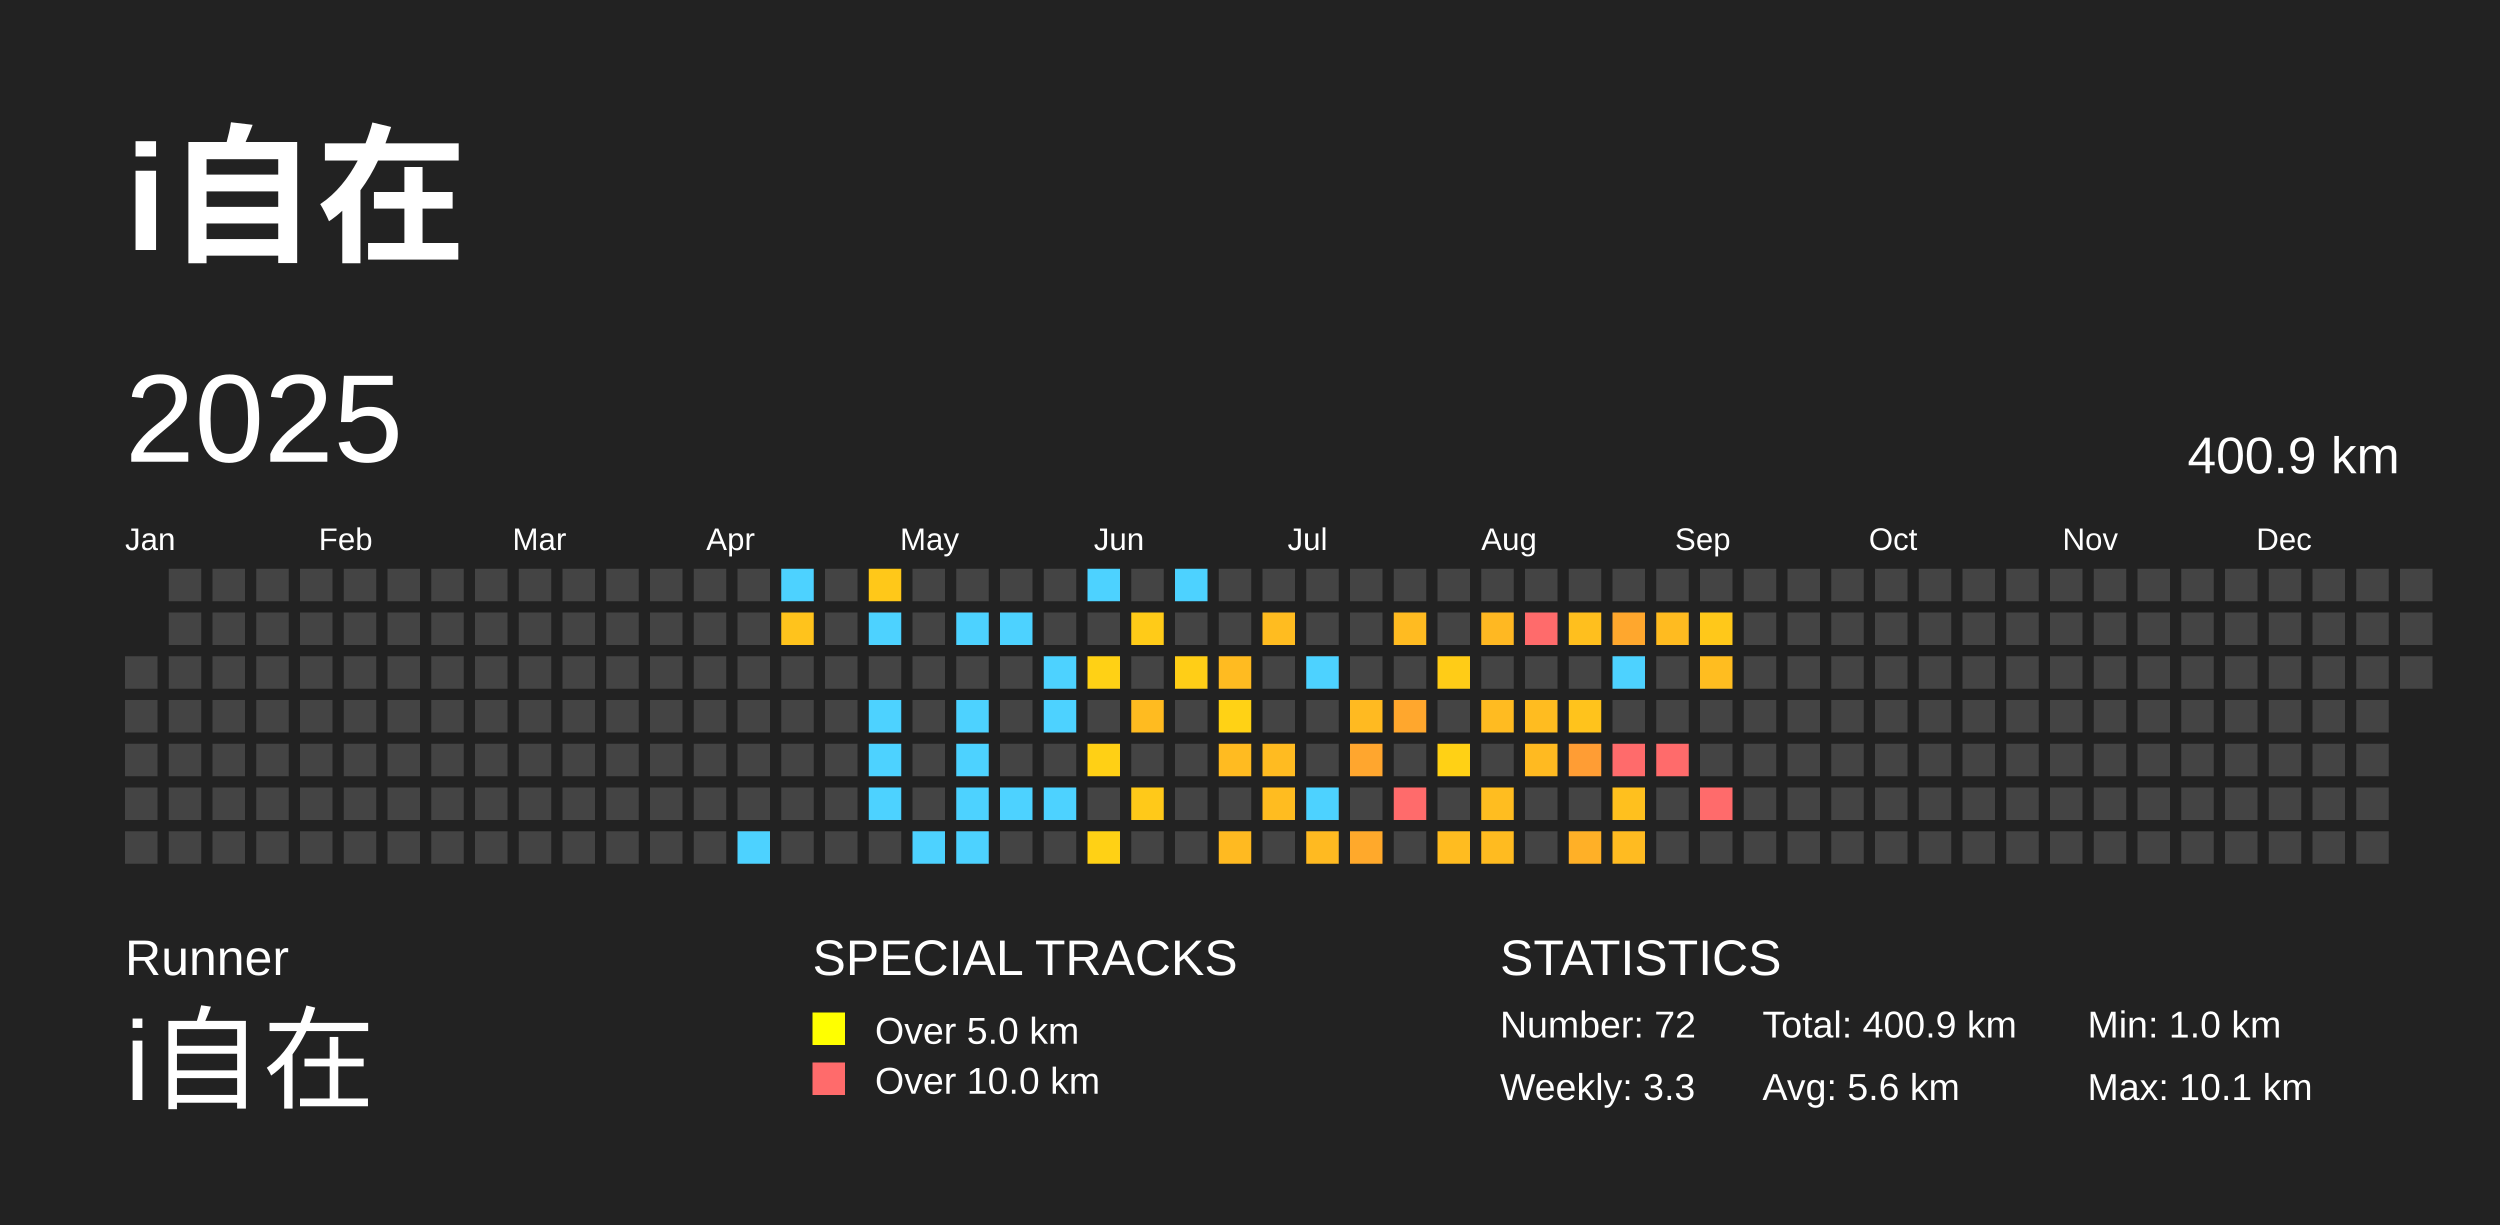
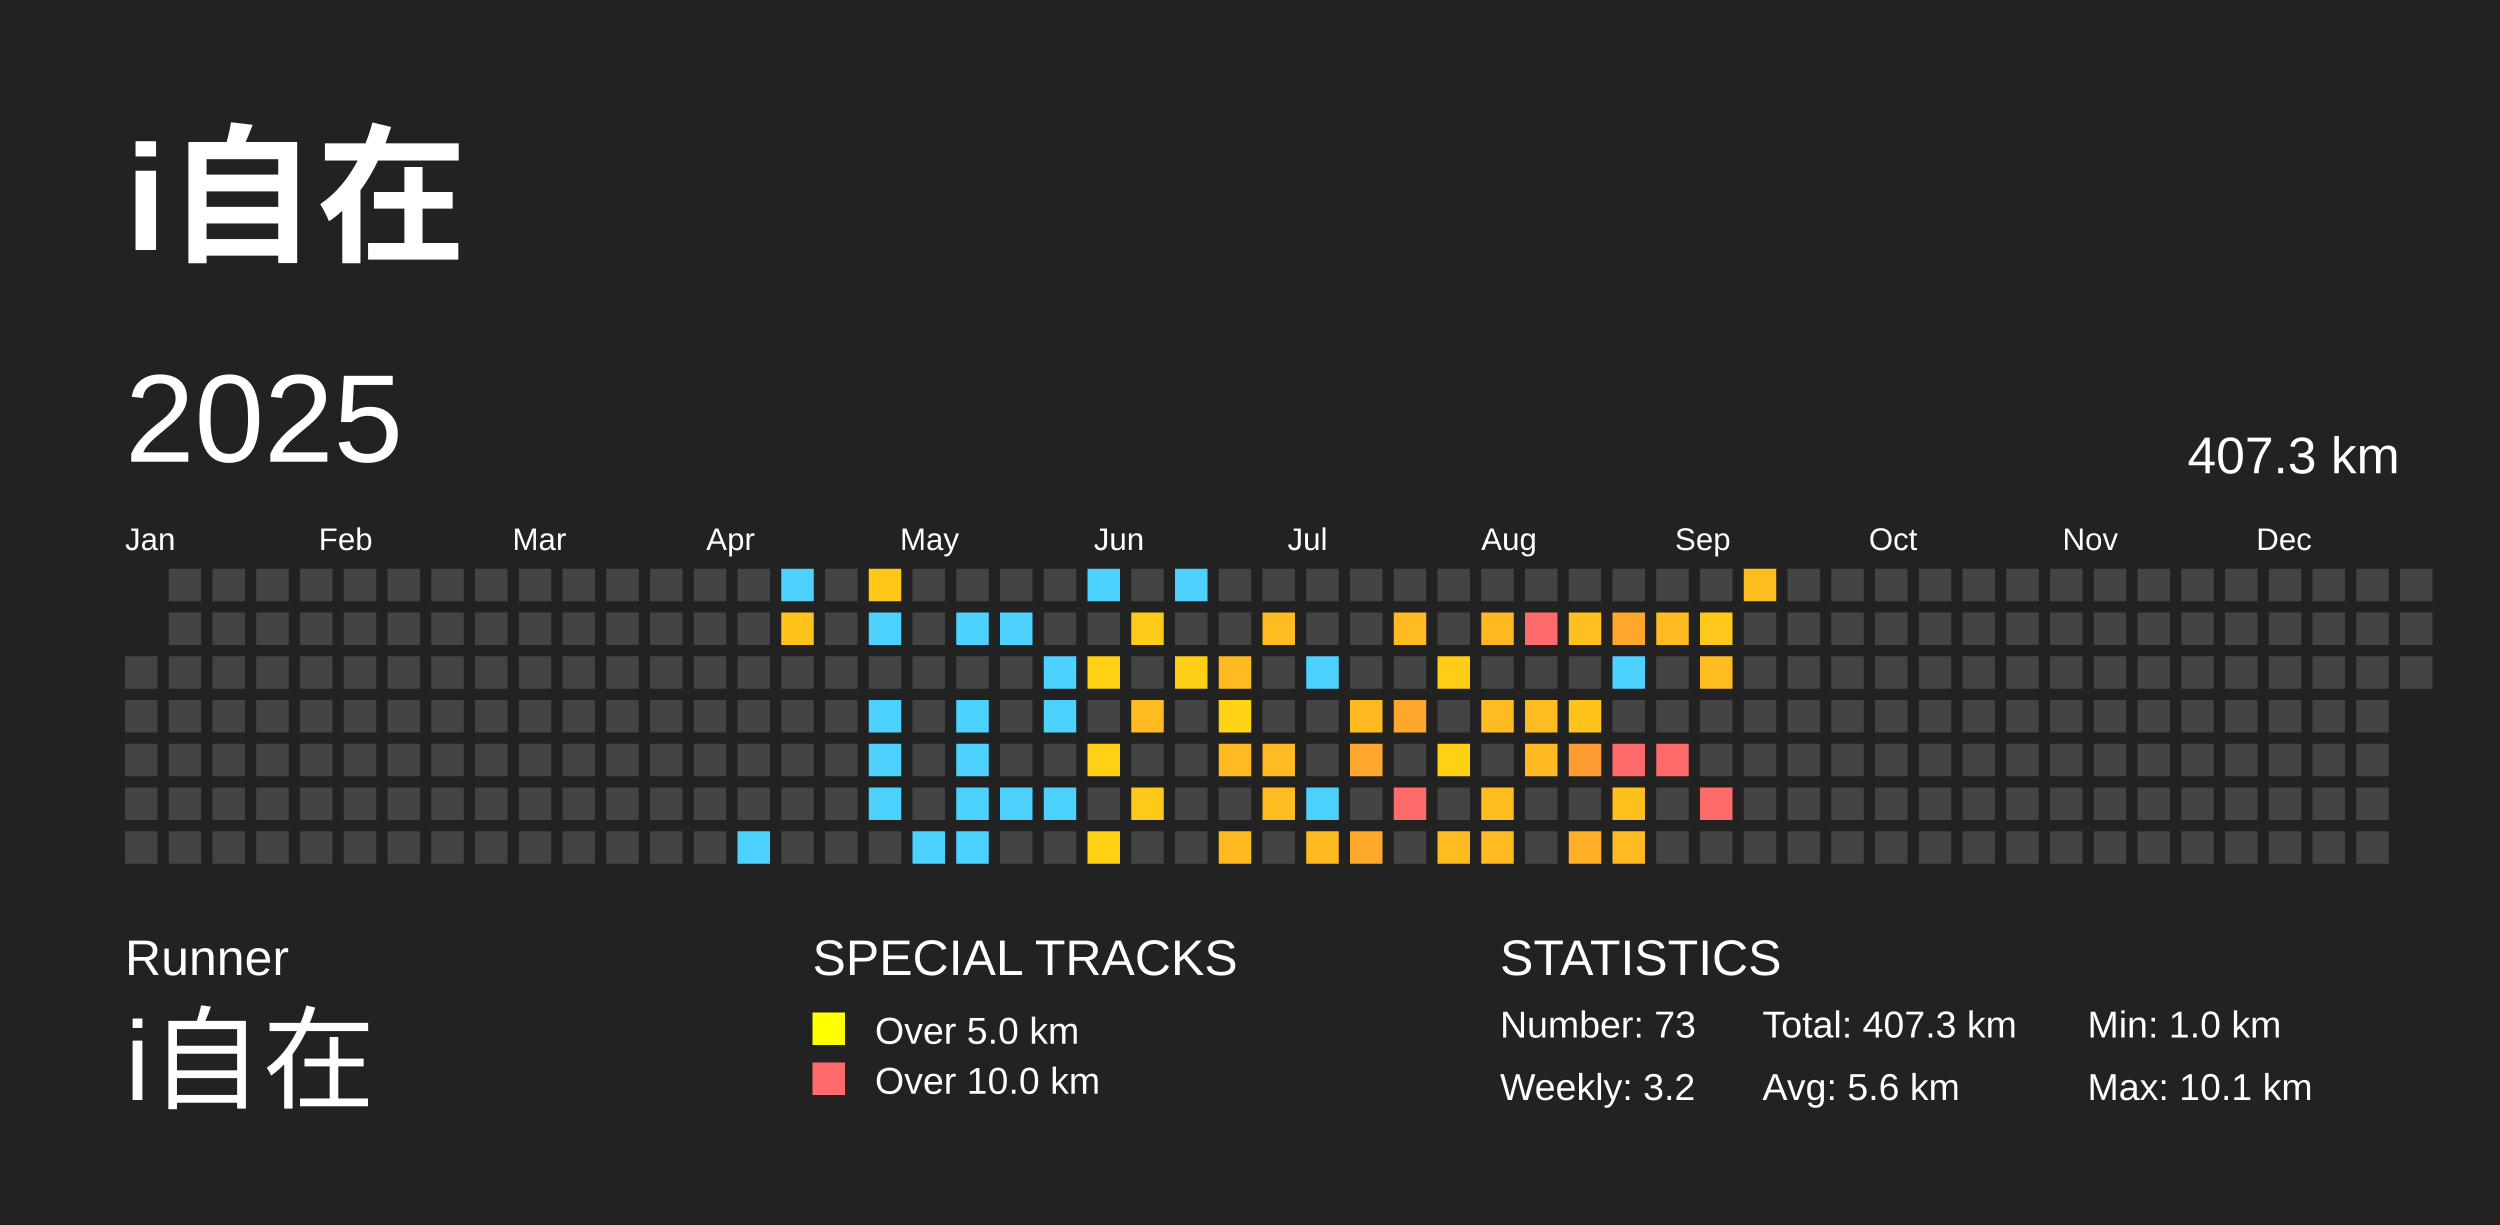
<svg xmlns="http://www.w3.org/2000/svg" baseProfile="full" height="98mm" version="1.1" viewBox="0,0,200,98" width="200mm">
  <defs />
  <rect fill="#222222" height="98" width="200" x="0" y="0" />
  <text fill="#FFFFFF" style="font-size:12px; font-family:Arial; font-weight:bold;" x="10" y="20">i自在</text>
  <text fill="#FFFFFF" style="font-size:4px; font-family:Arial" x="10" y="78">Runner</text>
  <text fill="#FFFFFF" style="font-size:9px; font-family:Arial" x="10" y="88">i自在</text>
  <text fill="#FFFFFF" style="font-size:4px; font-family:Arial" x="65" y="78">SPECIAL TRACKS</text>
  <rect fill="#FFFF00" height="2.6" width="2.6" x="65" y="81" />
  <text fill="#FFFFFF" style="font-size:3px; font-family:Arial" x="70" y="83.5">Over 5.0 km</text>
  <rect fill="#FF6B6B" height="2.6" width="2.6" x="65" y="85" />
  <text fill="#FFFFFF" style="font-size:3px; font-family:Arial" x="70" y="87.5">Over 10.0 km</text>
  <text fill="#FFFFFF" style="font-size:4px; font-family:Arial" x="120" y="78">STATISTICS</text>
-   <text fill="#FFFFFF" style="font-size:3px; font-family:Arial" x="120" y="83">Number: 72</text>
-   <text fill="#FFFFFF" style="font-size:3px; font-family:Arial" x="120" y="88">Weekly: 3.3</text>
-   <text fill="#FFFFFF" style="font-size:3px; font-family:Arial" x="141" y="83">Total: 400.9 km</text>
+   <text fill="#FFFFFF" style="font-size:3px; font-family:Arial" x="120" y="83">Number: 73</text>
+   <text fill="#FFFFFF" style="font-size:3px; font-family:Arial" x="120" y="88">Weekly: 3.2</text>
+   <text fill="#FFFFFF" style="font-size:3px; font-family:Arial" x="141" y="83">Total: 407.3 km</text>
  <text fill="#FFFFFF" style="font-size:3px; font-family:Arial" x="141" y="88">Avg: 5.6 km</text>
  <text fill="#FFFFFF" style="font-size:3px; font-family:Arial" x="167" y="83">Min: 1.0 km</text>
  <text fill="#FFFFFF" style="font-size:3px; font-family:Arial" x="167" y="88">Max: 10.1 km</text>
  <text dominant-baseline="hanging" fill="#FFFFFF" style="font-size:10.0px; font-family:Arial;" x="10" y="30">2025</text>
-   <text dominant-baseline="hanging" fill="#FFFFFF" style="font-size:4.125px; font-family:Arial;" x="175" y="35">400.9 km</text>
+   <text dominant-baseline="hanging" fill="#FFFFFF" style="font-size:4.125px; font-family:Arial;" x="175" y="35">407.3 km</text>
  <text fill="#FFFFFF" style="font-size:2.5px; font-family:Arial" x="10.0" y="44">Jan</text>
  <text fill="#FFFFFF" style="font-size:2.5px; font-family:Arial" x="25.5" y="44">Feb</text>
  <text fill="#FFFFFF" style="font-size:2.5px; font-family:Arial" x="41.0" y="44">Mar</text>
  <text fill="#FFFFFF" style="font-size:2.5px; font-family:Arial" x="56.5" y="44">Apr</text>
  <text fill="#FFFFFF" style="font-size:2.5px; font-family:Arial" x="72.0" y="44">May</text>
  <text fill="#FFFFFF" style="font-size:2.5px; font-family:Arial" x="87.5" y="44">Jun</text>
  <text fill="#FFFFFF" style="font-size:2.5px; font-family:Arial" x="103.0" y="44">Jul</text>
  <text fill="#FFFFFF" style="font-size:2.5px; font-family:Arial" x="118.5" y="44">Aug</text>
  <text fill="#FFFFFF" style="font-size:2.5px; font-family:Arial" x="134.0" y="44">Sep</text>
  <text fill="#FFFFFF" style="font-size:2.5px; font-family:Arial" x="149.5" y="44">Oct</text>
  <text fill="#FFFFFF" style="font-size:2.5px; font-family:Arial" x="165.0" y="44">Nov</text>
  <text fill="#FFFFFF" style="font-size:2.5px; font-family:Arial" x="180.5" y="44">Dec</text>
  <rect fill="#444444" height="2.6" width="2.6" x="10.0" y="52.5" />
  <rect fill="#444444" height="2.6" width="2.6" x="10.0" y="56.0" />
  <rect fill="#444444" height="2.6" width="2.6" x="10.0" y="59.5" />
  <rect fill="#444444" height="2.6" width="2.6" x="10.0" y="63.0" />
  <rect fill="#444444" height="2.6" width="2.6" x="10.0" y="66.5" />
  <rect fill="#444444" height="2.6" width="2.6" x="13.5" y="45.5" />
  <rect fill="#444444" height="2.6" width="2.6" x="13.5" y="49.0" />
  <rect fill="#444444" height="2.6" width="2.6" x="13.5" y="52.5" />
  <rect fill="#444444" height="2.6" width="2.6" x="13.5" y="56.0" />
  <rect fill="#444444" height="2.6" width="2.6" x="13.5" y="59.5" />
  <rect fill="#444444" height="2.6" width="2.6" x="13.5" y="63.0" />
  <rect fill="#444444" height="2.6" width="2.6" x="13.5" y="66.5" />
  <rect fill="#444444" height="2.6" width="2.6" x="17.0" y="45.5" />
  <rect fill="#444444" height="2.6" width="2.6" x="17.0" y="49.0" />
  <rect fill="#444444" height="2.6" width="2.6" x="17.0" y="52.5" />
  <rect fill="#444444" height="2.6" width="2.6" x="17.0" y="56.0" />
  <rect fill="#444444" height="2.6" width="2.6" x="17.0" y="59.5" />
  <rect fill="#444444" height="2.6" width="2.6" x="17.0" y="63.0" />
  <rect fill="#444444" height="2.6" width="2.6" x="17.0" y="66.5" />
  <rect fill="#444444" height="2.6" width="2.6" x="20.5" y="45.5" />
  <rect fill="#444444" height="2.6" width="2.6" x="20.5" y="49.0" />
  <rect fill="#444444" height="2.6" width="2.6" x="20.5" y="52.5" />
  <rect fill="#444444" height="2.6" width="2.6" x="20.5" y="56.0" />
  <rect fill="#444444" height="2.6" width="2.6" x="20.5" y="59.5" />
  <rect fill="#444444" height="2.6" width="2.6" x="20.5" y="63.0" />
  <rect fill="#444444" height="2.6" width="2.6" x="20.5" y="66.5" />
  <rect fill="#444444" height="2.6" width="2.6" x="24.0" y="45.5" />
  <rect fill="#444444" height="2.6" width="2.6" x="24.0" y="49.0" />
  <rect fill="#444444" height="2.6" width="2.6" x="24.0" y="52.5" />
  <rect fill="#444444" height="2.6" width="2.6" x="24.0" y="56.0" />
  <rect fill="#444444" height="2.6" width="2.6" x="24.0" y="59.5" />
  <rect fill="#444444" height="2.6" width="2.6" x="24.0" y="63.0" />
  <rect fill="#444444" height="2.6" width="2.6" x="24.0" y="66.5" />
  <rect fill="#444444" height="2.6" width="2.6" x="27.5" y="45.5" />
  <rect fill="#444444" height="2.6" width="2.6" x="27.5" y="49.0" />
  <rect fill="#444444" height="2.6" width="2.6" x="27.5" y="52.5" />
  <rect fill="#444444" height="2.6" width="2.6" x="27.5" y="56.0" />
  <rect fill="#444444" height="2.6" width="2.6" x="27.5" y="59.5" />
  <rect fill="#444444" height="2.6" width="2.6" x="27.5" y="63.0" />
  <rect fill="#444444" height="2.6" width="2.6" x="27.5" y="66.5" />
  <rect fill="#444444" height="2.6" width="2.6" x="31.0" y="45.5" />
  <rect fill="#444444" height="2.6" width="2.6" x="31.0" y="49.0" />
  <rect fill="#444444" height="2.6" width="2.6" x="31.0" y="52.5" />
  <rect fill="#444444" height="2.6" width="2.6" x="31.0" y="56.0" />
  <rect fill="#444444" height="2.6" width="2.6" x="31.0" y="59.5" />
  <rect fill="#444444" height="2.6" width="2.6" x="31.0" y="63.0" />
  <rect fill="#444444" height="2.6" width="2.6" x="31.0" y="66.5" />
  <rect fill="#444444" height="2.6" width="2.6" x="34.5" y="45.5" />
  <rect fill="#444444" height="2.6" width="2.6" x="34.5" y="49.0" />
  <rect fill="#444444" height="2.6" width="2.6" x="34.5" y="52.5" />
  <rect fill="#444444" height="2.6" width="2.6" x="34.5" y="56.0" />
  <rect fill="#444444" height="2.6" width="2.6" x="34.5" y="59.5" />
  <rect fill="#444444" height="2.6" width="2.6" x="34.5" y="63.0" />
  <rect fill="#444444" height="2.6" width="2.6" x="34.5" y="66.5" />
  <rect fill="#444444" height="2.6" width="2.6" x="38.0" y="45.5" />
  <rect fill="#444444" height="2.6" width="2.6" x="38.0" y="49.0" />
  <rect fill="#444444" height="2.6" width="2.6" x="38.0" y="52.5" />
  <rect fill="#444444" height="2.6" width="2.6" x="38.0" y="56.0" />
  <rect fill="#444444" height="2.6" width="2.6" x="38.0" y="59.5" />
  <rect fill="#444444" height="2.6" width="2.6" x="38.0" y="63.0" />
  <rect fill="#444444" height="2.6" width="2.6" x="38.0" y="66.5" />
  <rect fill="#444444" height="2.6" width="2.6" x="41.5" y="45.5" />
  <rect fill="#444444" height="2.6" width="2.6" x="41.5" y="49.0" />
  <rect fill="#444444" height="2.6" width="2.6" x="41.5" y="52.5" />
  <rect fill="#444444" height="2.6" width="2.6" x="41.5" y="56.0" />
  <rect fill="#444444" height="2.6" width="2.6" x="41.5" y="59.5" />
  <rect fill="#444444" height="2.6" width="2.6" x="41.5" y="63.0" />
  <rect fill="#444444" height="2.6" width="2.6" x="41.5" y="66.5" />
  <rect fill="#444444" height="2.6" width="2.6" x="45.0" y="45.5" />
  <rect fill="#444444" height="2.6" width="2.6" x="45.0" y="49.0" />
  <rect fill="#444444" height="2.6" width="2.6" x="45.0" y="52.5" />
  <rect fill="#444444" height="2.6" width="2.6" x="45.0" y="56.0" />
  <rect fill="#444444" height="2.6" width="2.6" x="45.0" y="59.5" />
  <rect fill="#444444" height="2.6" width="2.6" x="45.0" y="63.0" />
  <rect fill="#444444" height="2.6" width="2.6" x="45.0" y="66.5" />
  <rect fill="#444444" height="2.6" width="2.6" x="48.5" y="45.5" />
  <rect fill="#444444" height="2.6" width="2.6" x="48.5" y="49.0" />
  <rect fill="#444444" height="2.6" width="2.6" x="48.5" y="52.5" />
  <rect fill="#444444" height="2.6" width="2.6" x="48.5" y="56.0" />
  <rect fill="#444444" height="2.6" width="2.6" x="48.5" y="59.5" />
  <rect fill="#444444" height="2.6" width="2.6" x="48.5" y="63.0" />
  <rect fill="#444444" height="2.6" width="2.6" x="48.5" y="66.5" />
  <rect fill="#444444" height="2.6" width="2.6" x="52.0" y="45.5" />
  <rect fill="#444444" height="2.6" width="2.6" x="52.0" y="49.0" />
  <rect fill="#444444" height="2.6" width="2.6" x="52.0" y="52.5" />
  <rect fill="#444444" height="2.6" width="2.6" x="52.0" y="56.0" />
  <rect fill="#444444" height="2.6" width="2.6" x="52.0" y="59.5" />
  <rect fill="#444444" height="2.6" width="2.6" x="52.0" y="63.0" />
  <rect fill="#444444" height="2.6" width="2.6" x="52.0" y="66.5" />
  <rect fill="#444444" height="2.6" width="2.6" x="55.5" y="45.5" />
  <rect fill="#444444" height="2.6" width="2.6" x="55.5" y="49.0" />
  <rect fill="#444444" height="2.6" width="2.6" x="55.5" y="52.5" />
  <rect fill="#444444" height="2.6" width="2.6" x="55.5" y="56.0" />
  <rect fill="#444444" height="2.6" width="2.6" x="55.5" y="59.5" />
  <rect fill="#444444" height="2.6" width="2.6" x="55.5" y="63.0" />
  <rect fill="#444444" height="2.6" width="2.6" x="55.5" y="66.5" />
  <rect fill="#444444" height="2.6" width="2.6" x="59.0" y="45.5" />
  <rect fill="#444444" height="2.6" width="2.6" x="59.0" y="49.0" />
  <rect fill="#444444" height="2.6" width="2.6" x="59.0" y="52.5" />
  <rect fill="#444444" height="2.6" width="2.6" x="59.0" y="56.0" />
  <rect fill="#444444" height="2.6" width="2.6" x="59.0" y="59.5" />
  <rect fill="#444444" height="2.6" width="2.6" x="59.0" y="63.0" />
  <rect fill="#4dd2ff" height="2.6" width="2.6" x="59.0" y="66.5" />
  <rect fill="#4dd2ff" height="2.6" width="2.6" x="62.5" y="45.5" />
  <rect fill="#ffc31c" height="2.6" width="2.6" x="62.5" y="49.0" />
  <rect fill="#444444" height="2.6" width="2.6" x="62.5" y="52.5" />
  <rect fill="#444444" height="2.6" width="2.6" x="62.5" y="56.0" />
  <rect fill="#444444" height="2.6" width="2.6" x="62.5" y="59.5" />
  <rect fill="#444444" height="2.6" width="2.6" x="62.5" y="63.0" />
  <rect fill="#444444" height="2.6" width="2.6" x="62.5" y="66.5" />
  <rect fill="#444444" height="2.6" width="2.6" x="66.0" y="45.5" />
  <rect fill="#444444" height="2.6" width="2.6" x="66.0" y="49.0" />
  <rect fill="#444444" height="2.6" width="2.6" x="66.0" y="52.5" />
  <rect fill="#444444" height="2.6" width="2.6" x="66.0" y="56.0" />
  <rect fill="#444444" height="2.6" width="2.6" x="66.0" y="59.5" />
  <rect fill="#444444" height="2.6" width="2.6" x="66.0" y="63.0" />
  <rect fill="#444444" height="2.6" width="2.6" x="66.0" y="66.5" />
  <rect fill="#ffc819" height="2.6" width="2.6" x="69.5" y="45.5" />
  <rect fill="#4dd2ff" height="2.6" width="2.6" x="69.5" y="49.0" />
  <rect fill="#444444" height="2.6" width="2.6" x="69.5" y="52.5" />
  <rect fill="#4dd2ff" height="2.6" width="2.6" x="69.5" y="56.0" />
  <rect fill="#4dd2ff" height="2.6" width="2.6" x="69.5" y="59.5" />
  <rect fill="#4dd2ff" height="2.6" width="2.6" x="69.5" y="63.0" />
  <rect fill="#444444" height="2.6" width="2.6" x="69.5" y="66.5" />
  <rect fill="#444444" height="2.6" width="2.6" x="73.0" y="45.5" />
  <rect fill="#444444" height="2.6" width="2.6" x="73.0" y="49.0" />
  <rect fill="#444444" height="2.6" width="2.6" x="73.0" y="52.5" />
  <rect fill="#444444" height="2.6" width="2.6" x="73.0" y="56.0" />
  <rect fill="#444444" height="2.6" width="2.6" x="73.0" y="59.5" />
  <rect fill="#444444" height="2.6" width="2.6" x="73.0" y="63.0" />
  <rect fill="#4dd2ff" height="2.6" width="2.6" x="73.0" y="66.5" />
  <rect fill="#444444" height="2.6" width="2.6" x="76.5" y="45.5" />
  <rect fill="#4dd2ff" height="2.6" width="2.6" x="76.5" y="49.0" />
  <rect fill="#444444" height="2.6" width="2.6" x="76.5" y="52.5" />
  <rect fill="#4dd2ff" height="2.6" width="2.6" x="76.5" y="56.0" />
  <rect fill="#4dd2ff" height="2.6" width="2.6" x="76.5" y="59.5" />
  <rect fill="#4dd2ff" height="2.6" width="2.6" x="76.5" y="63.0" />
  <rect fill="#4dd2ff" height="2.6" width="2.6" x="76.5" y="66.5" />
  <rect fill="#444444" height="2.6" width="2.6" x="80.0" y="45.5" />
  <rect fill="#4dd2ff" height="2.6" width="2.6" x="80.0" y="49.0" />
  <rect fill="#444444" height="2.6" width="2.6" x="80.0" y="52.5" />
  <rect fill="#444444" height="2.6" width="2.6" x="80.0" y="56.0" />
  <rect fill="#444444" height="2.6" width="2.6" x="80.0" y="59.5" />
  <rect fill="#4dd2ff" height="2.6" width="2.6" x="80.0" y="63.0" />
  <rect fill="#444444" height="2.6" width="2.6" x="80.0" y="66.5" />
  <rect fill="#444444" height="2.6" width="2.6" x="83.5" y="45.5" />
  <rect fill="#444444" height="2.6" width="2.6" x="83.5" y="49.0" />
  <rect fill="#4dd2ff" height="2.6" width="2.6" x="83.5" y="52.5" />
  <rect fill="#4dd2ff" height="2.6" width="2.6" x="83.5" y="56.0" />
  <rect fill="#444444" height="2.6" width="2.6" x="83.5" y="59.5" />
  <rect fill="#4dd2ff" height="2.6" width="2.6" x="83.5" y="63.0" />
  <rect fill="#444444" height="2.6" width="2.6" x="83.5" y="66.5" />
  <rect fill="#4dd2ff" height="2.6" width="2.6" x="87.0" y="45.5" />
  <rect fill="#444444" height="2.6" width="2.6" x="87.0" y="49.0" />
  <rect fill="#ffd115" height="2.6" width="2.6" x="87.0" y="52.5" />
  <rect fill="#444444" height="2.6" width="2.6" x="87.0" y="56.0" />
  <rect fill="#ffd015" height="2.6" width="2.6" x="87.0" y="59.5" />
  <rect fill="#444444" height="2.6" width="2.6" x="87.0" y="63.0" />
  <rect fill="#ffd115" height="2.6" width="2.6" x="87.0" y="66.5" />
  <rect fill="#444444" height="2.6" width="2.6" x="90.5" y="45.5" />
  <rect fill="#ffcb18" height="2.6" width="2.6" x="90.5" y="49.0" />
  <rect fill="#444444" height="2.6" width="2.6" x="90.5" y="52.5" />
  <rect fill="#ffbb20" height="2.6" width="2.6" x="90.5" y="56.0" />
  <rect fill="#444444" height="2.6" width="2.6" x="90.5" y="59.5" />
  <rect fill="#ffc919" height="2.6" width="2.6" x="90.5" y="63.0" />
  <rect fill="#444444" height="2.6" width="2.6" x="90.5" y="66.5" />
  <rect fill="#4dd2ff" height="2.6" width="2.6" x="94.0" y="45.5" />
  <rect fill="#444444" height="2.6" width="2.6" x="94.0" y="49.0" />
  <rect fill="#ffce17" height="2.6" width="2.6" x="94.0" y="52.5" />
  <rect fill="#444444" height="2.6" width="2.6" x="94.0" y="56.0" />
  <rect fill="#444444" height="2.6" width="2.6" x="94.0" y="59.5" />
  <rect fill="#444444" height="2.6" width="2.6" x="94.0" y="63.0" />
  <rect fill="#444444" height="2.6" width="2.6" x="94.0" y="66.5" />
  <rect fill="#444444" height="2.6" width="2.6" x="97.5" y="45.5" />
  <rect fill="#444444" height="2.6" width="2.6" x="97.5" y="49.0" />
  <rect fill="#ffbb21" height="2.6" width="2.6" x="97.5" y="52.5" />
  <rect fill="#ffd215" height="2.6" width="2.6" x="97.5" y="56.0" />
  <rect fill="#ffbb21" height="2.6" width="2.6" x="97.5" y="59.5" />
  <rect fill="#444444" height="2.6" width="2.6" x="97.5" y="63.0" />
  <rect fill="#ffba21" height="2.6" width="2.6" x="97.5" y="66.5" />
  <rect fill="#444444" height="2.6" width="2.6" x="101.0" y="45.5" />
  <rect fill="#ffbc20" height="2.6" width="2.6" x="101.0" y="49.0" />
  <rect fill="#444444" height="2.6" width="2.6" x="101.0" y="52.5" />
  <rect fill="#444444" height="2.6" width="2.6" x="101.0" y="56.0" />
  <rect fill="#ffbb21" height="2.6" width="2.6" x="101.0" y="59.5" />
  <rect fill="#ffbc20" height="2.6" width="2.6" x="101.0" y="63.0" />
  <rect fill="#444444" height="2.6" width="2.6" x="101.0" y="66.5" />
  <rect fill="#444444" height="2.6" width="2.6" x="104.5" y="45.5" />
  <rect fill="#444444" height="2.6" width="2.6" x="104.5" y="49.0" />
  <rect fill="#4dd2ff" height="2.6" width="2.6" x="104.5" y="52.5" />
  <rect fill="#444444" height="2.6" width="2.6" x="104.5" y="56.0" />
  <rect fill="#444444" height="2.6" width="2.6" x="104.5" y="59.5" />
  <rect fill="#4dd2ff" height="2.6" width="2.6" x="104.5" y="63.0" />
  <rect fill="#ffba21" height="2.6" width="2.6" x="104.5" y="66.5" />
  <rect fill="#444444" height="2.6" width="2.6" x="108.0" y="45.5" />
  <rect fill="#444444" height="2.6" width="2.6" x="108.0" y="49.0" />
  <rect fill="#444444" height="2.6" width="2.6" x="108.0" y="52.5" />
  <rect fill="#ffba21" height="2.6" width="2.6" x="108.0" y="56.0" />
  <rect fill="#ffa62e" height="2.6" width="2.6" x="108.0" y="59.5" />
  <rect fill="#444444" height="2.6" width="2.6" x="108.0" y="63.0" />
  <rect fill="#ffa92b" height="2.6" width="2.6" x="108.0" y="66.5" />
  <rect fill="#444444" height="2.6" width="2.6" x="111.5" y="45.5" />
  <rect fill="#ffbb21" height="2.6" width="2.6" x="111.5" y="49.0" />
  <rect fill="#444444" height="2.6" width="2.6" x="111.5" y="52.5" />
  <rect fill="#ffa72d" height="2.6" width="2.6" x="111.5" y="56.0" />
  <rect fill="#444444" height="2.6" width="2.6" x="111.5" y="59.5" />
  <rect fill="#FF6B6B" height="2.6" width="2.6" x="111.5" y="63.0" />
  <rect fill="#444444" height="2.6" width="2.6" x="111.5" y="66.5" />
  <rect fill="#444444" height="2.6" width="2.6" x="115.0" y="45.5" />
  <rect fill="#444444" height="2.6" width="2.6" x="115.0" y="49.0" />
  <rect fill="#ffcc17" height="2.6" width="2.6" x="115.0" y="52.5" />
  <rect fill="#444444" height="2.6" width="2.6" x="115.0" y="56.0" />
  <rect fill="#ffd115" height="2.6" width="2.6" x="115.0" y="59.5" />
  <rect fill="#444444" height="2.6" width="2.6" x="115.0" y="63.0" />
  <rect fill="#ffbc20" height="2.6" width="2.6" x="115.0" y="66.5" />
  <rect fill="#444444" height="2.6" width="2.6" x="118.5" y="45.5" />
  <rect fill="#ffb822" height="2.6" width="2.6" x="118.5" y="49.0" />
  <rect fill="#444444" height="2.6" width="2.6" x="118.5" y="52.5" />
  <rect fill="#ffbb21" height="2.6" width="2.6" x="118.5" y="56.0" />
  <rect fill="#444444" height="2.6" width="2.6" x="118.5" y="59.5" />
  <rect fill="#ffbd20" height="2.6" width="2.6" x="118.5" y="63.0" />
  <rect fill="#ffbb20" height="2.6" width="2.6" x="118.5" y="66.5" />
  <rect fill="#444444" height="2.6" width="2.6" x="122.0" y="45.5" />
  <rect fill="#FF6B6B" height="2.6" width="2.6" x="122.0" y="49.0" />
  <rect fill="#444444" height="2.6" width="2.6" x="122.0" y="52.5" />
  <rect fill="#ffbc20" height="2.6" width="2.6" x="122.0" y="56.0" />
  <rect fill="#ffba21" height="2.6" width="2.6" x="122.0" y="59.5" />
  <rect fill="#444444" height="2.6" width="2.6" x="122.0" y="63.0" />
  <rect fill="#444444" height="2.6" width="2.6" x="122.0" y="66.5" />
  <rect fill="#444444" height="2.6" width="2.6" x="125.5" y="45.5" />
  <rect fill="#ffbf1e" height="2.6" width="2.6" x="125.5" y="49.0" />
  <rect fill="#444444" height="2.6" width="2.6" x="125.5" y="52.5" />
  <rect fill="#ffc31c" height="2.6" width="2.6" x="125.5" y="56.0" />
  <rect fill="#ff9d34" height="2.6" width="2.6" x="125.5" y="59.5" />
  <rect fill="#444444" height="2.6" width="2.6" x="125.5" y="63.0" />
  <rect fill="#ffb027" height="2.6" width="2.6" x="125.5" y="66.5" />
  <rect fill="#444444" height="2.6" width="2.6" x="129.0" y="45.5" />
  <rect fill="#ffa72d" height="2.6" width="2.6" x="129.0" y="49.0" />
  <rect fill="#4dd2ff" height="2.6" width="2.6" x="129.0" y="52.5" />
  <rect fill="#444444" height="2.6" width="2.6" x="129.0" y="56.0" />
  <rect fill="#FF6B6B" height="2.6" width="2.6" x="129.0" y="59.5" />
  <rect fill="#ffc01e" height="2.6" width="2.6" x="129.0" y="63.0" />
  <rect fill="#ffbb21" height="2.6" width="2.6" x="129.0" y="66.5" />
  <rect fill="#444444" height="2.6" width="2.6" x="132.5" y="45.5" />
  <rect fill="#ffbb20" height="2.6" width="2.6" x="132.5" y="49.0" />
  <rect fill="#444444" height="2.6" width="2.6" x="132.5" y="52.5" />
  <rect fill="#444444" height="2.6" width="2.6" x="132.5" y="56.0" />
  <rect fill="#FF6B6B" height="2.6" width="2.6" x="132.5" y="59.5" />
  <rect fill="#444444" height="2.6" width="2.6" x="132.5" y="63.0" />
  <rect fill="#444444" height="2.6" width="2.6" x="132.5" y="66.5" />
  <rect fill="#444444" height="2.6" width="2.6" x="136.0" y="45.5" />
  <rect fill="#ffc81a" height="2.6" width="2.6" x="136.0" y="49.0" />
  <rect fill="#ffbd20" height="2.6" width="2.6" x="136.0" y="52.5" />
  <rect fill="#444444" height="2.6" width="2.6" x="136.0" y="56.0" />
  <rect fill="#444444" height="2.6" width="2.6" x="136.0" y="59.5" />
  <rect fill="#FF6B6B" height="2.6" width="2.6" x="136.0" y="63.0" />
  <rect fill="#444444" height="2.6" width="2.6" x="136.0" y="66.5" />
-   <rect fill="#444444" height="2.6" width="2.6" x="139.5" y="45.5" />
+   <rect fill="#ffbe1f" height="2.6" width="2.6" x="139.5" y="45.5" />
  <rect fill="#444444" height="2.6" width="2.6" x="139.5" y="49.0" />
  <rect fill="#444444" height="2.6" width="2.6" x="139.5" y="52.5" />
  <rect fill="#444444" height="2.6" width="2.6" x="139.5" y="56.0" />
  <rect fill="#444444" height="2.6" width="2.6" x="139.5" y="59.5" />
  <rect fill="#444444" height="2.6" width="2.6" x="139.5" y="63.0" />
  <rect fill="#444444" height="2.6" width="2.6" x="139.5" y="66.5" />
  <rect fill="#444444" height="2.6" width="2.6" x="143.0" y="45.5" />
  <rect fill="#444444" height="2.6" width="2.6" x="143.0" y="49.0" />
  <rect fill="#444444" height="2.6" width="2.6" x="143.0" y="52.5" />
  <rect fill="#444444" height="2.6" width="2.6" x="143.0" y="56.0" />
  <rect fill="#444444" height="2.6" width="2.6" x="143.0" y="59.5" />
  <rect fill="#444444" height="2.6" width="2.6" x="143.0" y="63.0" />
  <rect fill="#444444" height="2.6" width="2.6" x="143.0" y="66.5" />
  <rect fill="#444444" height="2.6" width="2.6" x="146.5" y="45.5" />
  <rect fill="#444444" height="2.6" width="2.6" x="146.5" y="49.0" />
  <rect fill="#444444" height="2.6" width="2.6" x="146.5" y="52.5" />
  <rect fill="#444444" height="2.6" width="2.6" x="146.5" y="56.0" />
  <rect fill="#444444" height="2.6" width="2.6" x="146.5" y="59.5" />
  <rect fill="#444444" height="2.6" width="2.6" x="146.5" y="63.0" />
  <rect fill="#444444" height="2.6" width="2.6" x="146.5" y="66.5" />
  <rect fill="#444444" height="2.6" width="2.6" x="150.0" y="45.5" />
  <rect fill="#444444" height="2.6" width="2.6" x="150.0" y="49.0" />
  <rect fill="#444444" height="2.6" width="2.6" x="150.0" y="52.5" />
  <rect fill="#444444" height="2.6" width="2.6" x="150.0" y="56.0" />
  <rect fill="#444444" height="2.6" width="2.6" x="150.0" y="59.5" />
  <rect fill="#444444" height="2.6" width="2.6" x="150.0" y="63.0" />
  <rect fill="#444444" height="2.6" width="2.6" x="150.0" y="66.5" />
  <rect fill="#444444" height="2.6" width="2.6" x="153.5" y="45.5" />
  <rect fill="#444444" height="2.6" width="2.6" x="153.5" y="49.0" />
  <rect fill="#444444" height="2.6" width="2.6" x="153.5" y="52.5" />
  <rect fill="#444444" height="2.6" width="2.6" x="153.5" y="56.0" />
  <rect fill="#444444" height="2.6" width="2.6" x="153.5" y="59.5" />
  <rect fill="#444444" height="2.6" width="2.6" x="153.5" y="63.0" />
  <rect fill="#444444" height="2.6" width="2.6" x="153.5" y="66.5" />
  <rect fill="#444444" height="2.6" width="2.6" x="157.0" y="45.5" />
  <rect fill="#444444" height="2.6" width="2.6" x="157.0" y="49.0" />
  <rect fill="#444444" height="2.6" width="2.6" x="157.0" y="52.5" />
  <rect fill="#444444" height="2.6" width="2.6" x="157.0" y="56.0" />
  <rect fill="#444444" height="2.6" width="2.6" x="157.0" y="59.5" />
  <rect fill="#444444" height="2.6" width="2.6" x="157.0" y="63.0" />
  <rect fill="#444444" height="2.6" width="2.6" x="157.0" y="66.5" />
  <rect fill="#444444" height="2.6" width="2.6" x="160.5" y="45.5" />
  <rect fill="#444444" height="2.6" width="2.6" x="160.5" y="49.0" />
  <rect fill="#444444" height="2.6" width="2.6" x="160.5" y="52.5" />
  <rect fill="#444444" height="2.6" width="2.6" x="160.5" y="56.0" />
  <rect fill="#444444" height="2.6" width="2.6" x="160.5" y="59.5" />
  <rect fill="#444444" height="2.6" width="2.6" x="160.5" y="63.0" />
  <rect fill="#444444" height="2.6" width="2.6" x="160.5" y="66.5" />
  <rect fill="#444444" height="2.6" width="2.6" x="164.0" y="45.5" />
  <rect fill="#444444" height="2.6" width="2.6" x="164.0" y="49.0" />
  <rect fill="#444444" height="2.6" width="2.6" x="164.0" y="52.5" />
  <rect fill="#444444" height="2.6" width="2.6" x="164.0" y="56.0" />
  <rect fill="#444444" height="2.6" width="2.6" x="164.0" y="59.5" />
  <rect fill="#444444" height="2.6" width="2.6" x="164.0" y="63.0" />
  <rect fill="#444444" height="2.6" width="2.6" x="164.0" y="66.5" />
  <rect fill="#444444" height="2.6" width="2.6" x="167.5" y="45.5" />
  <rect fill="#444444" height="2.6" width="2.6" x="167.5" y="49.0" />
  <rect fill="#444444" height="2.6" width="2.6" x="167.5" y="52.5" />
  <rect fill="#444444" height="2.6" width="2.6" x="167.5" y="56.0" />
  <rect fill="#444444" height="2.6" width="2.6" x="167.5" y="59.5" />
  <rect fill="#444444" height="2.6" width="2.6" x="167.5" y="63.0" />
  <rect fill="#444444" height="2.6" width="2.6" x="167.5" y="66.5" />
  <rect fill="#444444" height="2.6" width="2.6" x="171.0" y="45.5" />
  <rect fill="#444444" height="2.6" width="2.6" x="171.0" y="49.0" />
  <rect fill="#444444" height="2.6" width="2.6" x="171.0" y="52.5" />
  <rect fill="#444444" height="2.6" width="2.6" x="171.0" y="56.0" />
  <rect fill="#444444" height="2.6" width="2.6" x="171.0" y="59.5" />
  <rect fill="#444444" height="2.6" width="2.6" x="171.0" y="63.0" />
  <rect fill="#444444" height="2.6" width="2.6" x="171.0" y="66.5" />
  <rect fill="#444444" height="2.6" width="2.6" x="174.5" y="45.5" />
  <rect fill="#444444" height="2.6" width="2.6" x="174.5" y="49.0" />
  <rect fill="#444444" height="2.6" width="2.6" x="174.5" y="52.5" />
  <rect fill="#444444" height="2.6" width="2.6" x="174.5" y="56.0" />
  <rect fill="#444444" height="2.6" width="2.6" x="174.5" y="59.5" />
  <rect fill="#444444" height="2.6" width="2.6" x="174.5" y="63.0" />
  <rect fill="#444444" height="2.6" width="2.6" x="174.5" y="66.5" />
  <rect fill="#444444" height="2.6" width="2.6" x="178.0" y="45.5" />
  <rect fill="#444444" height="2.6" width="2.6" x="178.0" y="49.0" />
  <rect fill="#444444" height="2.6" width="2.6" x="178.0" y="52.5" />
  <rect fill="#444444" height="2.6" width="2.6" x="178.0" y="56.0" />
  <rect fill="#444444" height="2.6" width="2.6" x="178.0" y="59.5" />
  <rect fill="#444444" height="2.6" width="2.6" x="178.0" y="63.0" />
  <rect fill="#444444" height="2.6" width="2.6" x="178.0" y="66.5" />
  <rect fill="#444444" height="2.6" width="2.6" x="181.5" y="45.5" />
  <rect fill="#444444" height="2.6" width="2.6" x="181.5" y="49.0" />
  <rect fill="#444444" height="2.6" width="2.6" x="181.5" y="52.5" />
  <rect fill="#444444" height="2.6" width="2.6" x="181.5" y="56.0" />
  <rect fill="#444444" height="2.6" width="2.6" x="181.5" y="59.5" />
  <rect fill="#444444" height="2.6" width="2.6" x="181.5" y="63.0" />
  <rect fill="#444444" height="2.6" width="2.6" x="181.5" y="66.5" />
  <rect fill="#444444" height="2.6" width="2.6" x="185.0" y="45.5" />
  <rect fill="#444444" height="2.6" width="2.6" x="185.0" y="49.0" />
  <rect fill="#444444" height="2.6" width="2.6" x="185.0" y="52.5" />
  <rect fill="#444444" height="2.6" width="2.6" x="185.0" y="56.0" />
  <rect fill="#444444" height="2.6" width="2.6" x="185.0" y="59.5" />
  <rect fill="#444444" height="2.6" width="2.6" x="185.0" y="63.0" />
  <rect fill="#444444" height="2.6" width="2.6" x="185.0" y="66.5" />
  <rect fill="#444444" height="2.6" width="2.6" x="188.5" y="45.5" />
  <rect fill="#444444" height="2.6" width="2.6" x="188.5" y="49.0" />
  <rect fill="#444444" height="2.6" width="2.6" x="188.5" y="52.5" />
  <rect fill="#444444" height="2.6" width="2.6" x="188.5" y="56.0" />
  <rect fill="#444444" height="2.6" width="2.6" x="188.5" y="59.5" />
  <rect fill="#444444" height="2.6" width="2.6" x="188.5" y="63.0" />
  <rect fill="#444444" height="2.6" width="2.6" x="188.5" y="66.5" />
  <rect fill="#444444" height="2.6" width="2.6" x="192.0" y="45.5" />
  <rect fill="#444444" height="2.6" width="2.6" x="192.0" y="49.0" />
  <rect fill="#444444" height="2.6" width="2.6" x="192.0" y="52.5" />
</svg>
